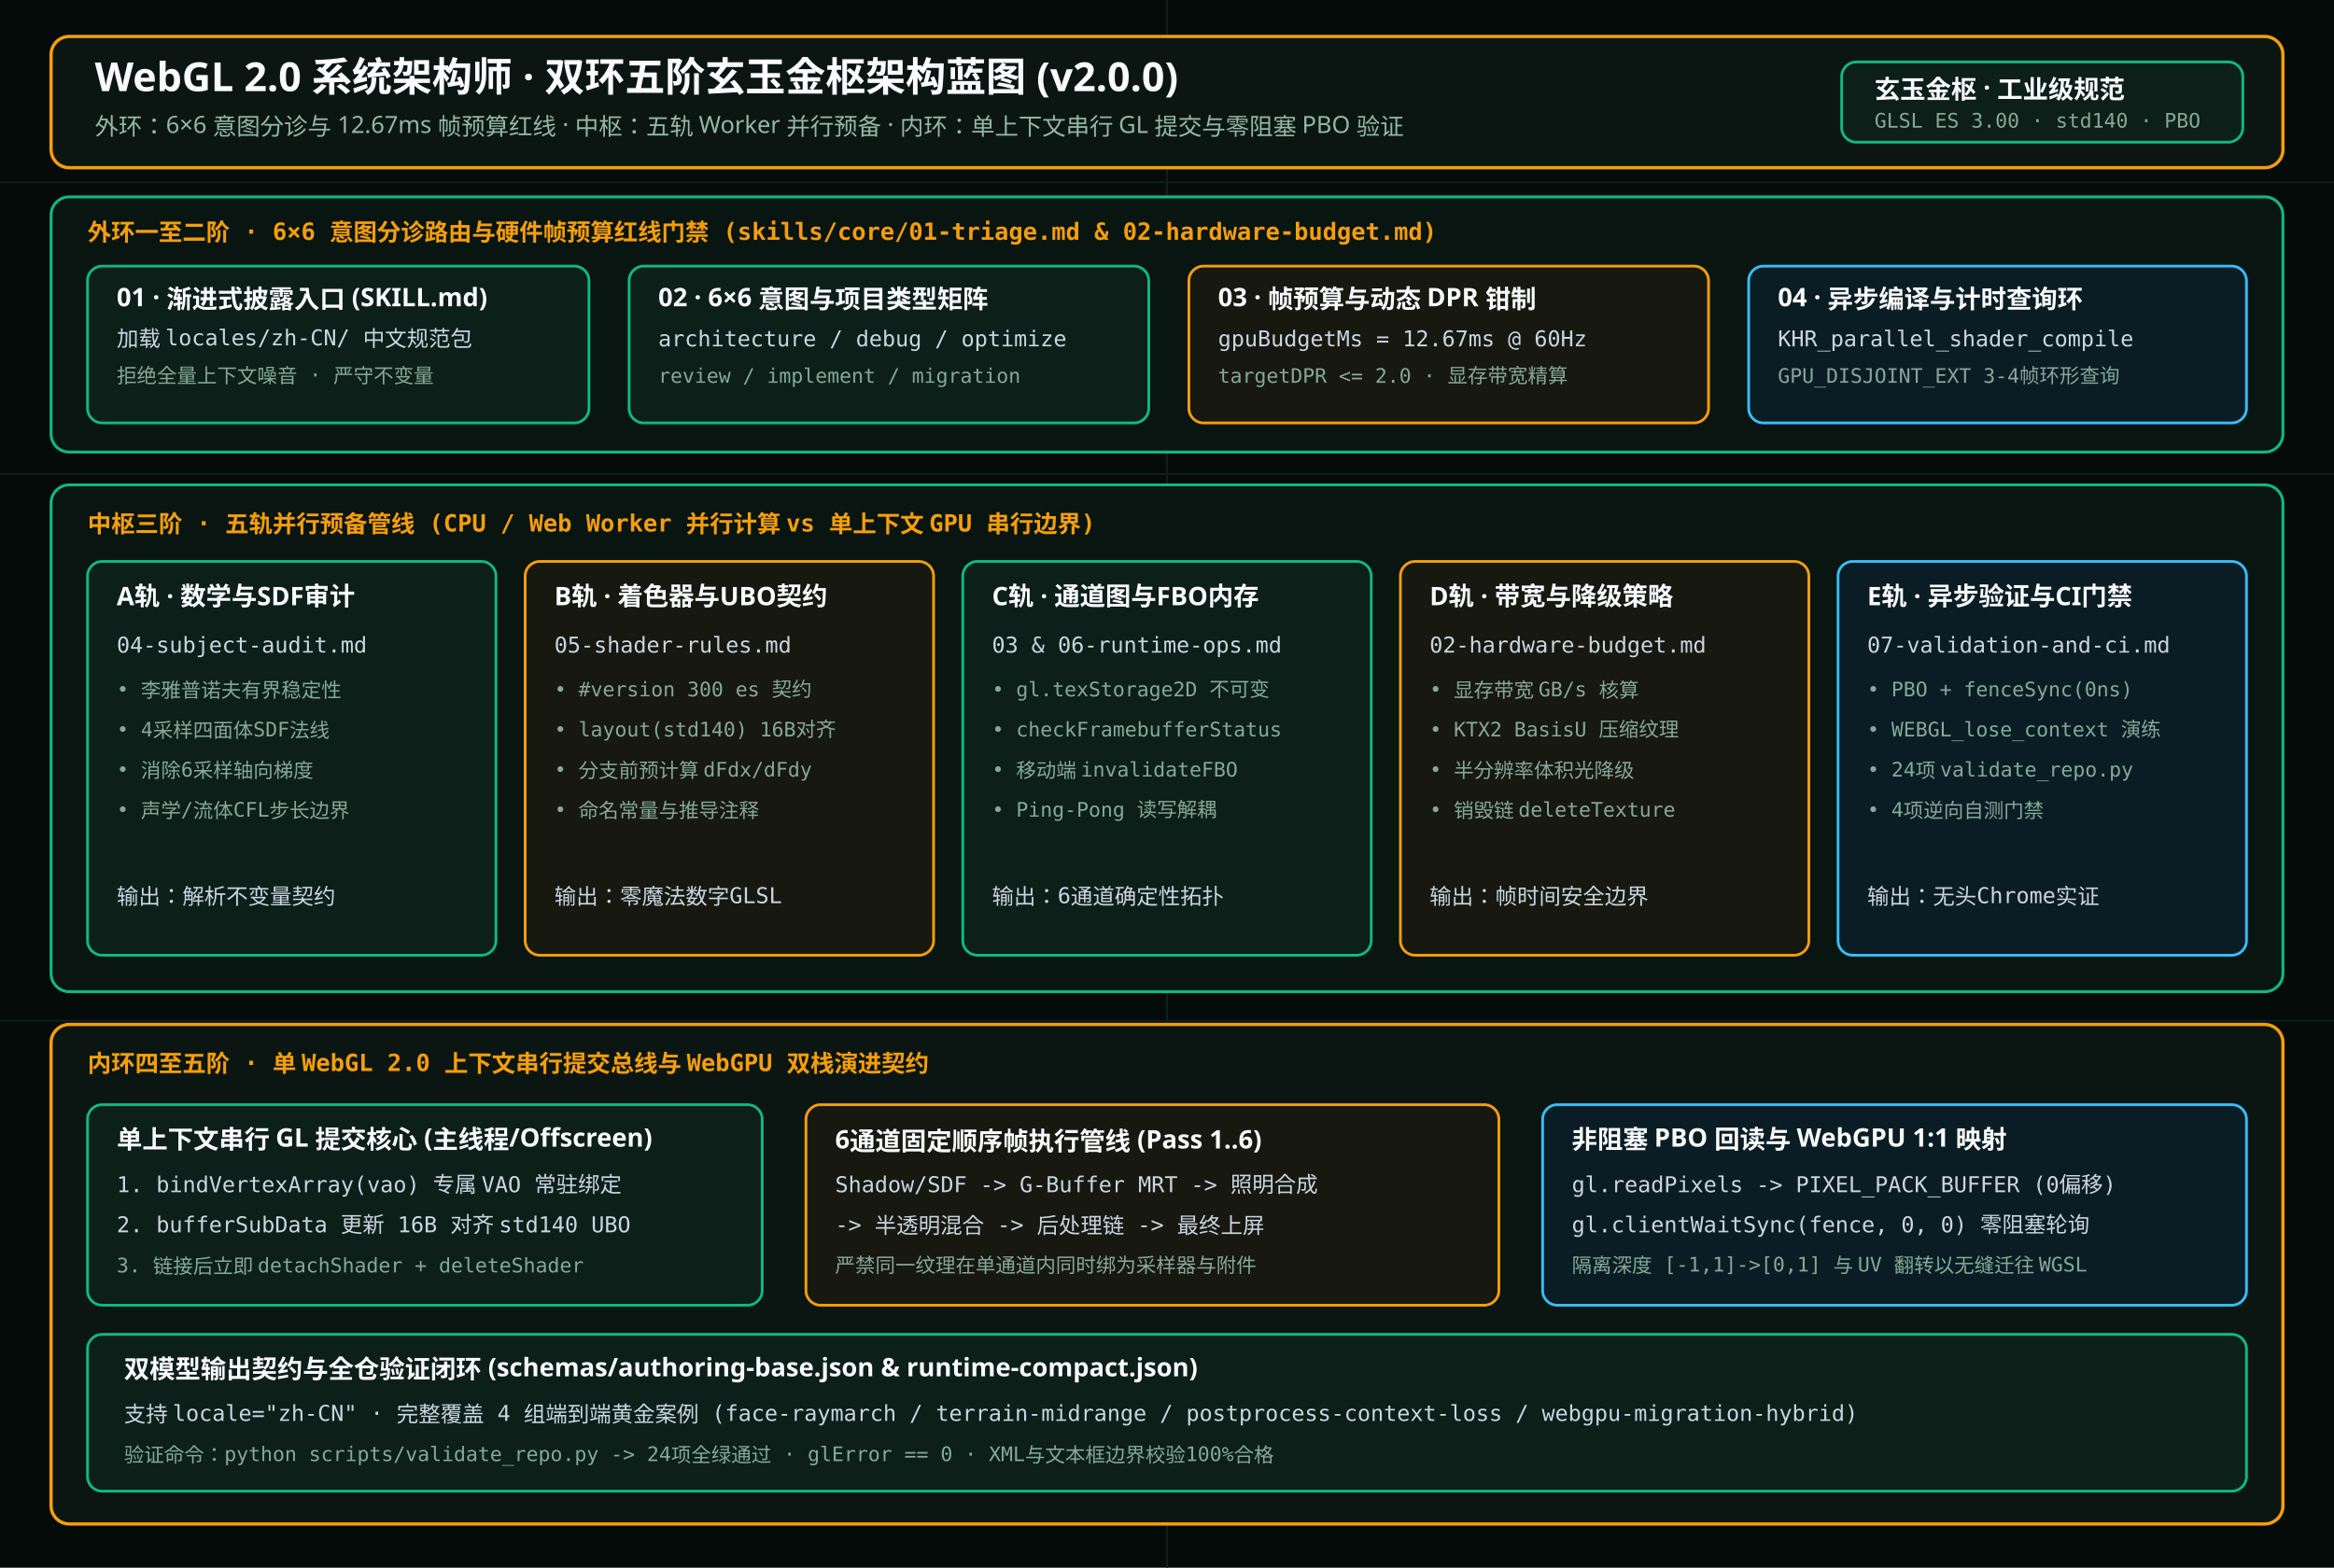
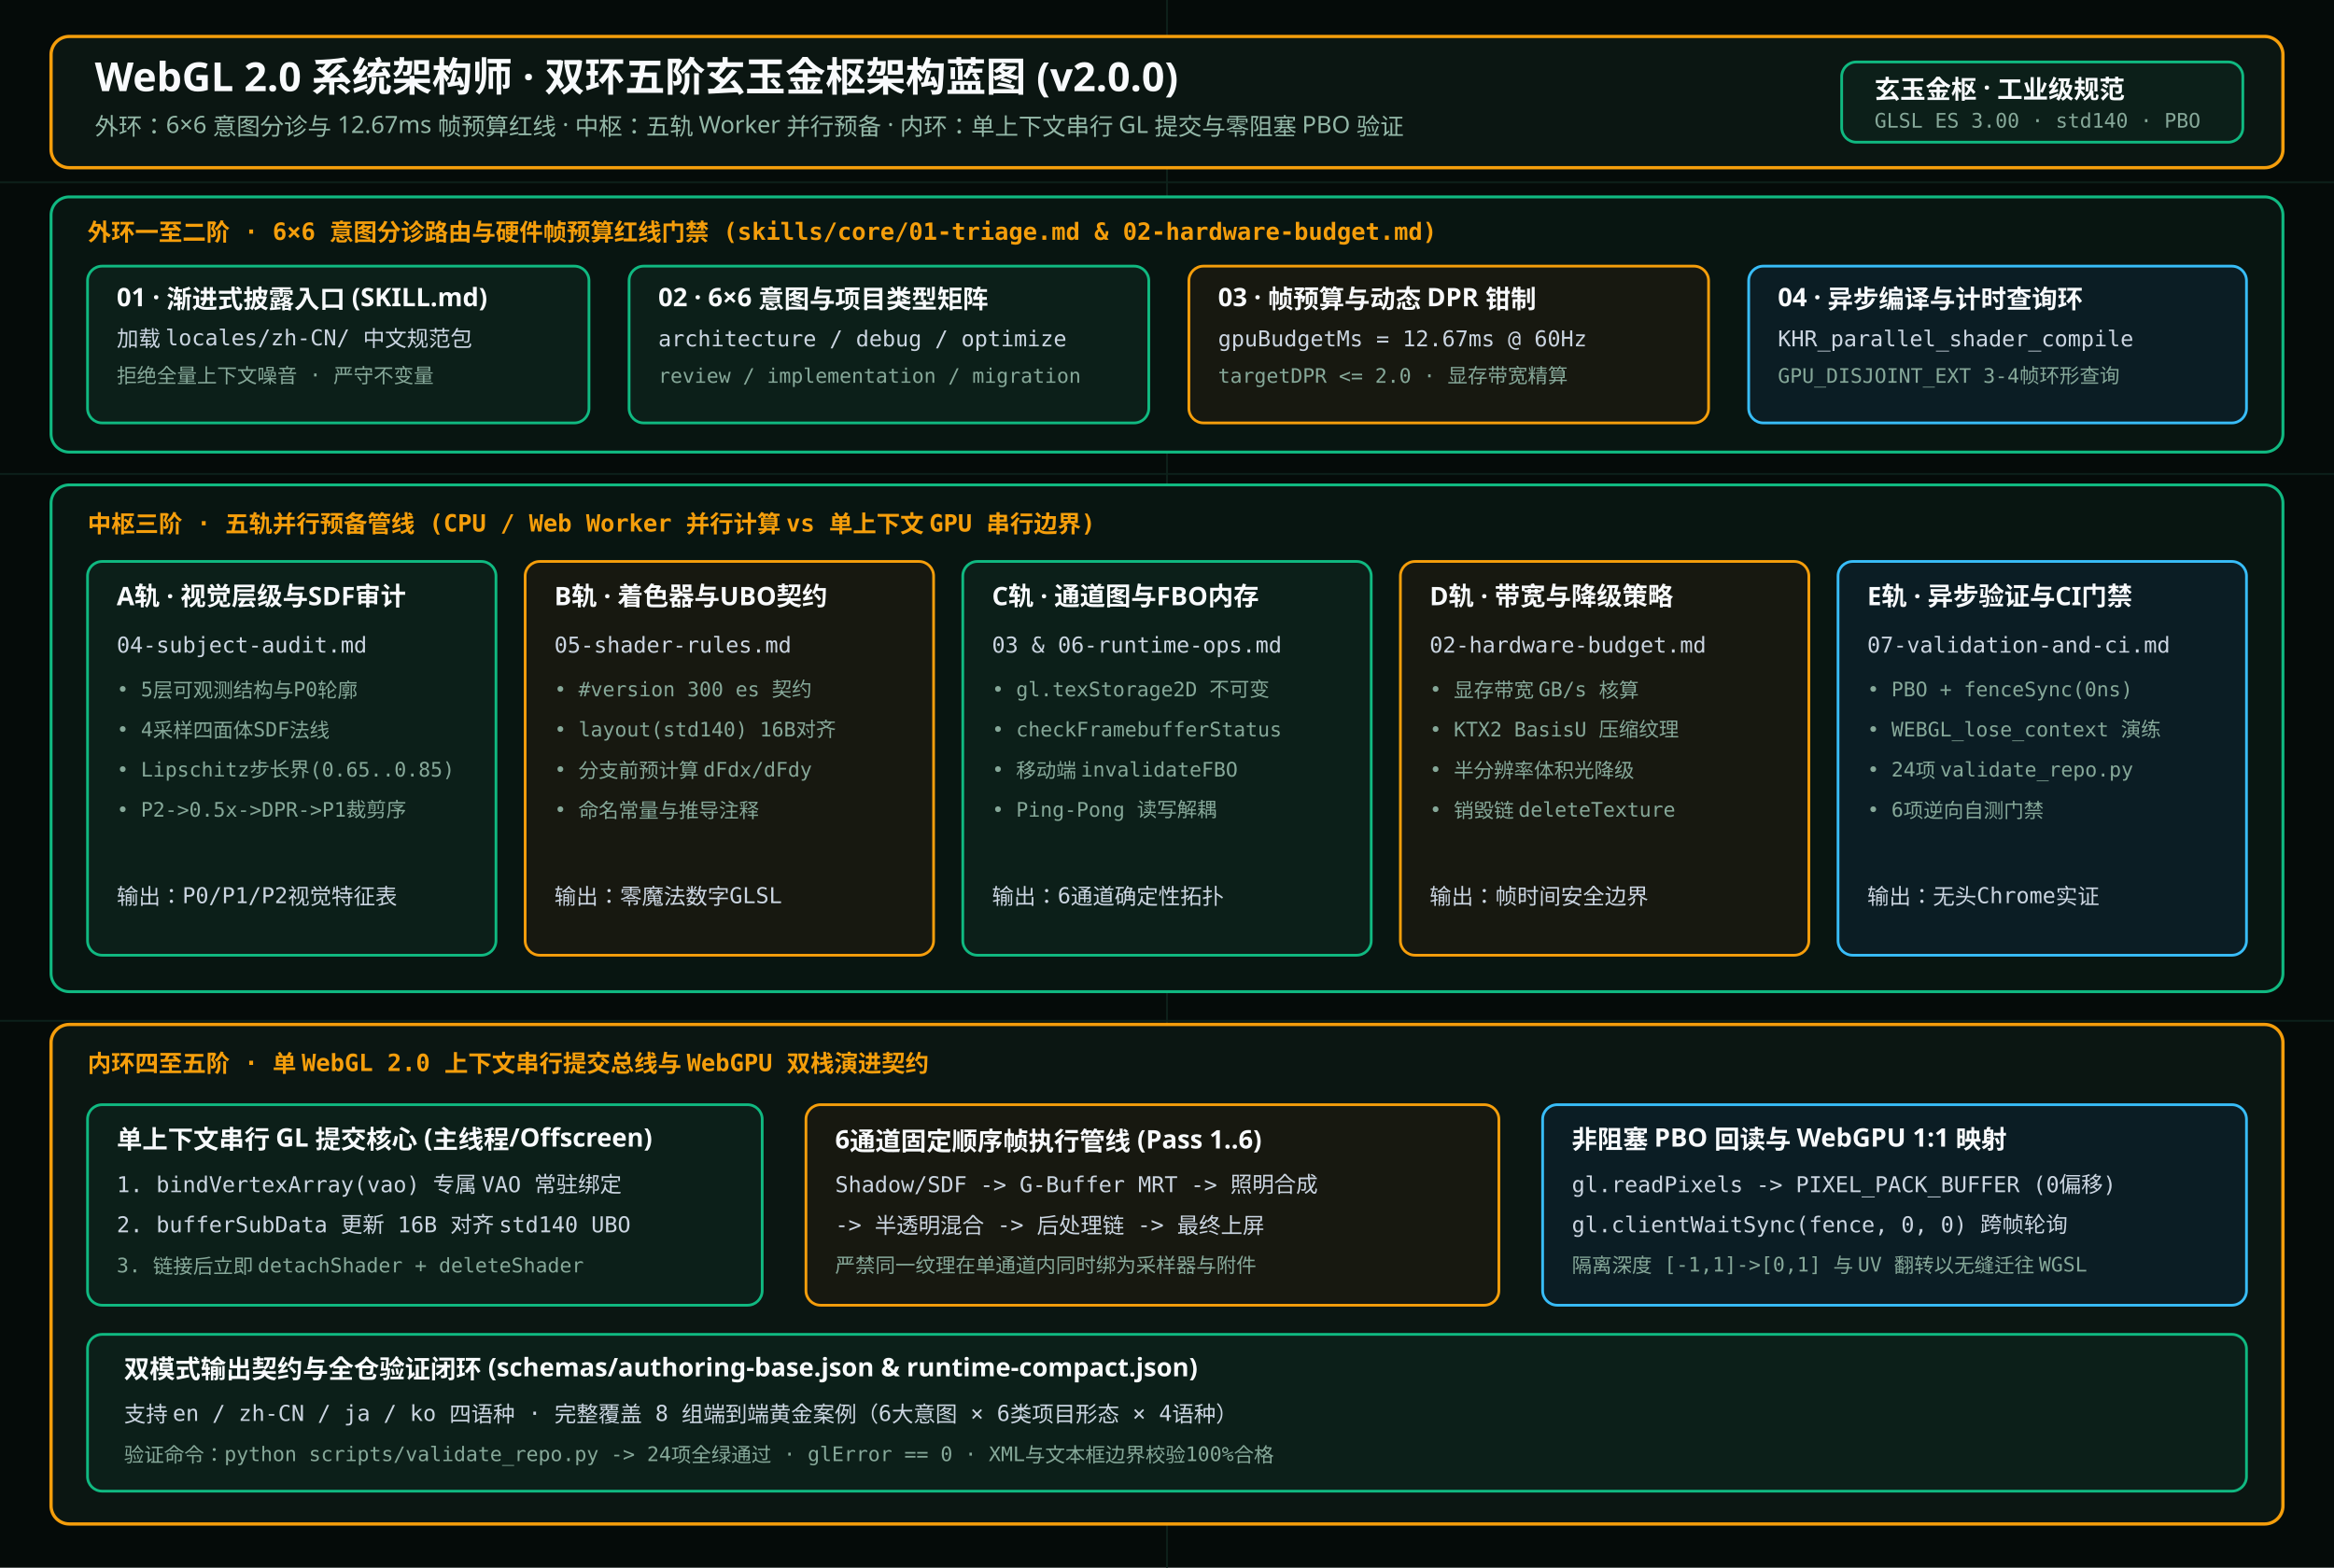
<svg xmlns="http://www.w3.org/2000/svg" viewBox="0 0 1280 860" width="1280" height="860" role="img" aria-labelledby="zh-arch-title zh-arch-desc">
  <defs>
    <style>
      .bg { fill: #050b09; }
      .grid { stroke: #0d211b; stroke-width: 1; }
      .panel { fill: #081511; stroke: #10b981; stroke-width: 1.6; rx: 10; }
      .panel-gold { fill: #0b1612; stroke: #f59e0b; stroke-width: 1.8; rx: 10; }
      .card-jade { fill: #0c1f19; stroke: #10b981; stroke-width: 1.5; rx: 8; }
      .card-gold { fill: #171810; stroke: #f59e0b; stroke-width: 1.5; rx: 8; }
      .card-cyan { fill: #0b1d24; stroke: #38bdf8; stroke-width: 1.5; rx: 8; }
      .h1 { fill: #f8fafc; font-family: 'Microsoft YaHei', 'PingFang SC', sans-serif; font-size: 22px; font-weight: 700; }
      .sub { fill: #94b8a8; font-family: 'Microsoft YaHei', 'PingFang SC', sans-serif; font-size: 13px; }
      .sec { fill: #f59e0b; font-family: 'Microsoft YaHei', monospace; font-size: 13px; font-weight: 700; }
      .t-title { fill: #f8fafc; font-family: 'Microsoft YaHei', sans-serif; font-size: 14px; font-weight: 700; }
      .t-body { fill: #cbd5e1; font-family: 'Consolas', 'Microsoft YaHei', monospace; font-size: 12px; }
      .t-muted { fill: #86a899; font-family: 'Consolas', 'Microsoft YaHei', monospace; font-size: 11px; }
      .flow-jade { stroke: #10b981; stroke-width: 2; fill: none; stroke-dasharray: 5 3; }
      .flow-gold { stroke: #f59e0b; stroke-width: 2; fill: none; }
    </style>
  </defs>
  <rect class="bg" width="1280" height="860" />
  <g class="grid">
    <line x1="0" y1="100" x2="1280" y2="100" />
    <line x1="0" y1="260" x2="1280" y2="260" />
    <line x1="0" y1="560" x2="1280" y2="560" />
    <line x1="640" y1="0" x2="640" y2="860" />
  </g>
  <rect class="panel-gold" x="28" y="20" width="1224" height="72" rx="10" />
  <text class="h1" x="52" y="50">WebGL 2.0 系统架构师 · 双环五阶玄玉金枢架构蓝图 (v2.0.0)</text>
  <text class="sub" x="52" y="74">外环：6×6 意图分诊与 12.67ms 帧预算红线 · 中枢：五轨 Worker 并行预备 · 内环：单上下文串行 GL 提交与零阻塞 PBO 验证</text>
  <rect class="card-jade" x="1010" y="34" width="220" height="44" rx="8" />
  <text class="t-title" x="1028" y="54">玄玉金枢 · 工业级规范</text>
  <text class="t-muted" x="1028" y="70">GLSL ES 3.00 · std140 · PBO</text>
  <rect class="panel" x="28" y="108" width="1224" height="140" rx="10" />
  <text class="sec" x="48" y="132">外环一至二阶 · 6×6 意图分诊路由与硬件帧预算红线门禁 (skills/core/01-triage.md &amp; 02-hardware-budget.md)</text>
  <rect class="card-jade" x="48" y="146" width="275" height="86" rx="8" />
  <text class="t-title" x="64" y="168">01 · 渐进式披露入口 (SKILL.md)</text>
  <text class="t-body" x="64" y="190">加载 locales/zh-CN/ 中文规范包</text>
  <text class="t-muted" x="64" y="210">拒绝全量上下文噪音 · 严守不变量</text>
  <rect class="card-jade" x="345" y="146" width="285" height="86" rx="8" />
  <text class="t-title" x="361" y="168">02 · 6×6 意图与项目类型矩阵</text>
  <text class="t-body" x="361" y="190">architecture / debug / optimize</text>
-   <text class="t-muted" x="361" y="210">review / implement / migration</text>
+   <text class="t-muted" x="361" y="210">review / implementation / migration</text>
  <rect class="card-gold" x="652" y="146" width="285" height="86" rx="8" />
  <text class="t-title" x="668" y="168">03 · 帧预算与动态 DPR 钳制</text>
  <text class="t-body" x="668" y="190">gpuBudgetMs = 12.67ms @ 60Hz</text>
  <text class="t-muted" x="668" y="210">targetDPR &lt;= 2.0 · 显存带宽精算</text>
  <rect class="card-cyan" x="959" y="146" width="273" height="86" rx="8" />
  <text class="t-title" x="975" y="168">04 · 异步编译与计时查询环</text>
  <text class="t-body" x="975" y="190">KHR_parallel_shader_compile</text>
  <text class="t-muted" x="975" y="210">GPU_DISJOINT_EXT 3-4帧环形查询</text>
  <rect class="panel" x="28" y="266" width="1224" height="278" rx="10" />
  <text class="sec" x="48" y="292">中枢三阶 · 五轨并行预备管线 (CPU / Web Worker 并行计算 vs 单上下文 GPU 串行边界)</text>
  <rect class="card-jade" x="48" y="308" width="224" height="216" rx="8" />
-   <text class="t-title" x="64" y="332">A轨 · 数学与SDF审计</text>
+   <text class="t-title" x="64" y="332">A轨 · 视觉层级与SDF审计</text>
  <text class="t-body" x="64" y="358">04-subject-audit.md</text>
-   <text class="t-muted" x="64" y="382">• 李雅普诺夫有界稳定性</text>
+   <text class="t-muted" x="64" y="382">• 5层可观测结构与P0轮廓</text>
  <text class="t-muted" x="64" y="404">• 4采样四面体SDF法线</text>
-   <text class="t-muted" x="64" y="426">• 消除6采样轴向梯度</text>
-   <text class="t-muted" x="64" y="448">• 声学/流体CFL步长边界</text>
-   <text class="t-body" x="64" y="496">输出：解析不变量契约</text>
+   <text class="t-muted" x="64" y="426">• Lipschitz步长界(0.65..0.85)</text>
+   <text class="t-muted" x="64" y="448">• P2-&gt;0.5x-&gt;DPR-&gt;P1裁剪序</text>
+   <text class="t-body" x="64" y="496">输出：P0/P1/P2视觉特征表</text>
  <rect class="card-gold" x="288" y="308" width="224" height="216" rx="8" />
  <text class="t-title" x="304" y="332">B轨 · 着色器与UBO契约</text>
  <text class="t-body" x="304" y="358">05-shader-rules.md</text>
  <text class="t-muted" x="304" y="382">• #version 300 es 契约</text>
  <text class="t-muted" x="304" y="404">• layout(std140) 16B对齐</text>
  <text class="t-muted" x="304" y="426">• 分支前预计算 dFdx/dFdy</text>
  <text class="t-muted" x="304" y="448">• 命名常量与推导注释</text>
  <text class="t-body" x="304" y="496">输出：零魔法数字GLSL</text>
  <rect class="card-jade" x="528" y="308" width="224" height="216" rx="8" />
  <text class="t-title" x="544" y="332">C轨 · 通道图与FBO内存</text>
  <text class="t-body" x="544" y="358">03 &amp; 06-runtime-ops.md</text>
  <text class="t-muted" x="544" y="382">• gl.texStorage2D 不可变</text>
  <text class="t-muted" x="544" y="404">• checkFramebufferStatus</text>
  <text class="t-muted" x="544" y="426">• 移动端 invalidateFBO</text>
  <text class="t-muted" x="544" y="448">• Ping-Pong 读写解耦</text>
  <text class="t-body" x="544" y="496">输出：6通道确定性拓扑</text>
  <rect class="card-gold" x="768" y="308" width="224" height="216" rx="8" />
  <text class="t-title" x="784" y="332">D轨 · 带宽与降级策略</text>
  <text class="t-body" x="784" y="358">02-hardware-budget.md</text>
  <text class="t-muted" x="784" y="382">• 显存带宽 GB/s 核算</text>
  <text class="t-muted" x="784" y="404">• KTX2 BasisU 压缩纹理</text>
  <text class="t-muted" x="784" y="426">• 半分辨率体积光降级</text>
  <text class="t-muted" x="784" y="448">• 销毁链 deleteTexture</text>
  <text class="t-body" x="784" y="496">输出：帧时间安全边界</text>
  <rect class="card-cyan" x="1008" y="308" width="224" height="216" rx="8" />
  <text class="t-title" x="1024" y="332">E轨 · 异步验证与CI门禁</text>
  <text class="t-body" x="1024" y="358">07-validation-and-ci.md</text>
  <text class="t-muted" x="1024" y="382">• PBO + fenceSync(0ns)</text>
  <text class="t-muted" x="1024" y="404">• WEBGL_lose_context 演练</text>
  <text class="t-muted" x="1024" y="426">• 24项 validate_repo.py</text>
-   <text class="t-muted" x="1024" y="448">• 4项逆向自测门禁</text>
+   <text class="t-muted" x="1024" y="448">• 6项逆向自测门禁</text>
  <text class="t-body" x="1024" y="496">输出：无头Chrome实证</text>
  <rect class="panel-gold" x="28" y="562" width="1224" height="274" rx="10" />
  <text class="sec" x="48" y="588">内环四至五阶 · 单 WebGL 2.0 上下文串行提交总线与 WebGPU 双栈演进契约</text>
  <rect class="card-jade" x="48" y="606" width="370" height="110" rx="8" />
  <text class="t-title" x="64" y="630">单上下文串行 GL 提交核心 (主线程/Offscreen)</text>
  <text class="t-body" x="64" y="654">1. bindVertexArray(vao) 专属 VAO 常驻绑定</text>
  <text class="t-body" x="64" y="676">2. bufferSubData 更新 16B 对齐 std140 UBO</text>
  <text class="t-muted" x="64" y="698">3. 链接后立即 detachShader + deleteShader</text>
  <rect class="card-gold" x="442" y="606" width="380" height="110" rx="8" />
  <text class="t-title" x="458" y="630">6通道固定顺序帧执行管线 (Pass 1..6)</text>
  <text class="t-body" x="458" y="654">Shadow/SDF -&gt; G-Buffer MRT -&gt; 照明合成</text>
  <text class="t-body" x="458" y="676">-&gt; 半透明混合 -&gt; 后处理链 -&gt; 最终上屏</text>
  <text class="t-muted" x="458" y="698">严禁同一纹理在单通道内同时绑为采样器与附件</text>
  <rect class="card-cyan" x="846" y="606" width="386" height="110" rx="8" />
  <text class="t-title" x="862" y="630">非阻塞 PBO 回读与 WebGPU 1:1 映射</text>
  <text class="t-body" x="862" y="654">gl.readPixels -&gt; PIXEL_PACK_BUFFER (0偏移)</text>
-   <text class="t-body" x="862" y="676">gl.clientWaitSync(fence, 0, 0) 零阻塞轮询</text>
+   <text class="t-body" x="862" y="676">gl.clientWaitSync(fence, 0, 0) 跨帧轮询</text>
  <text class="t-muted" x="862" y="698">隔离深度 [-1,1]-&gt;[0,1] 与 UV 翻转以无缝迁往 WGSL</text>
  <rect class="card-jade" x="48" y="732" width="1184" height="86" rx="8" />
-   <text class="t-title" x="68" y="756">双模型输出契约与全仓验证闭环 (schemas/authoring-base.json &amp; runtime-compact.json)</text>
-   <text class="t-body" x="68" y="780">支持 locale="zh-CN" · 完整覆盖 4 组端到端黄金案例 (face-raymarch / terrain-midrange / postprocess-context-loss / webgpu-migration-hybrid)</text>
+   <text class="t-title" x="68" y="756">双模式输出契约与全仓验证闭环 (schemas/authoring-base.json &amp; runtime-compact.json)</text>
+   <text class="t-body" x="68" y="780">支持 en / zh-CN / ja / ko 四语种 · 完整覆盖 8 组端到端黄金案例（6大意图 × 6类项目形态 × 4语种）</text>
  <text class="t-muted" x="68" y="802">验证命令：python scripts/validate_repo.py -&gt; 24项全绿通过 · glError == 0 · XML与文本框边界校验100%合格</text>
</svg>
